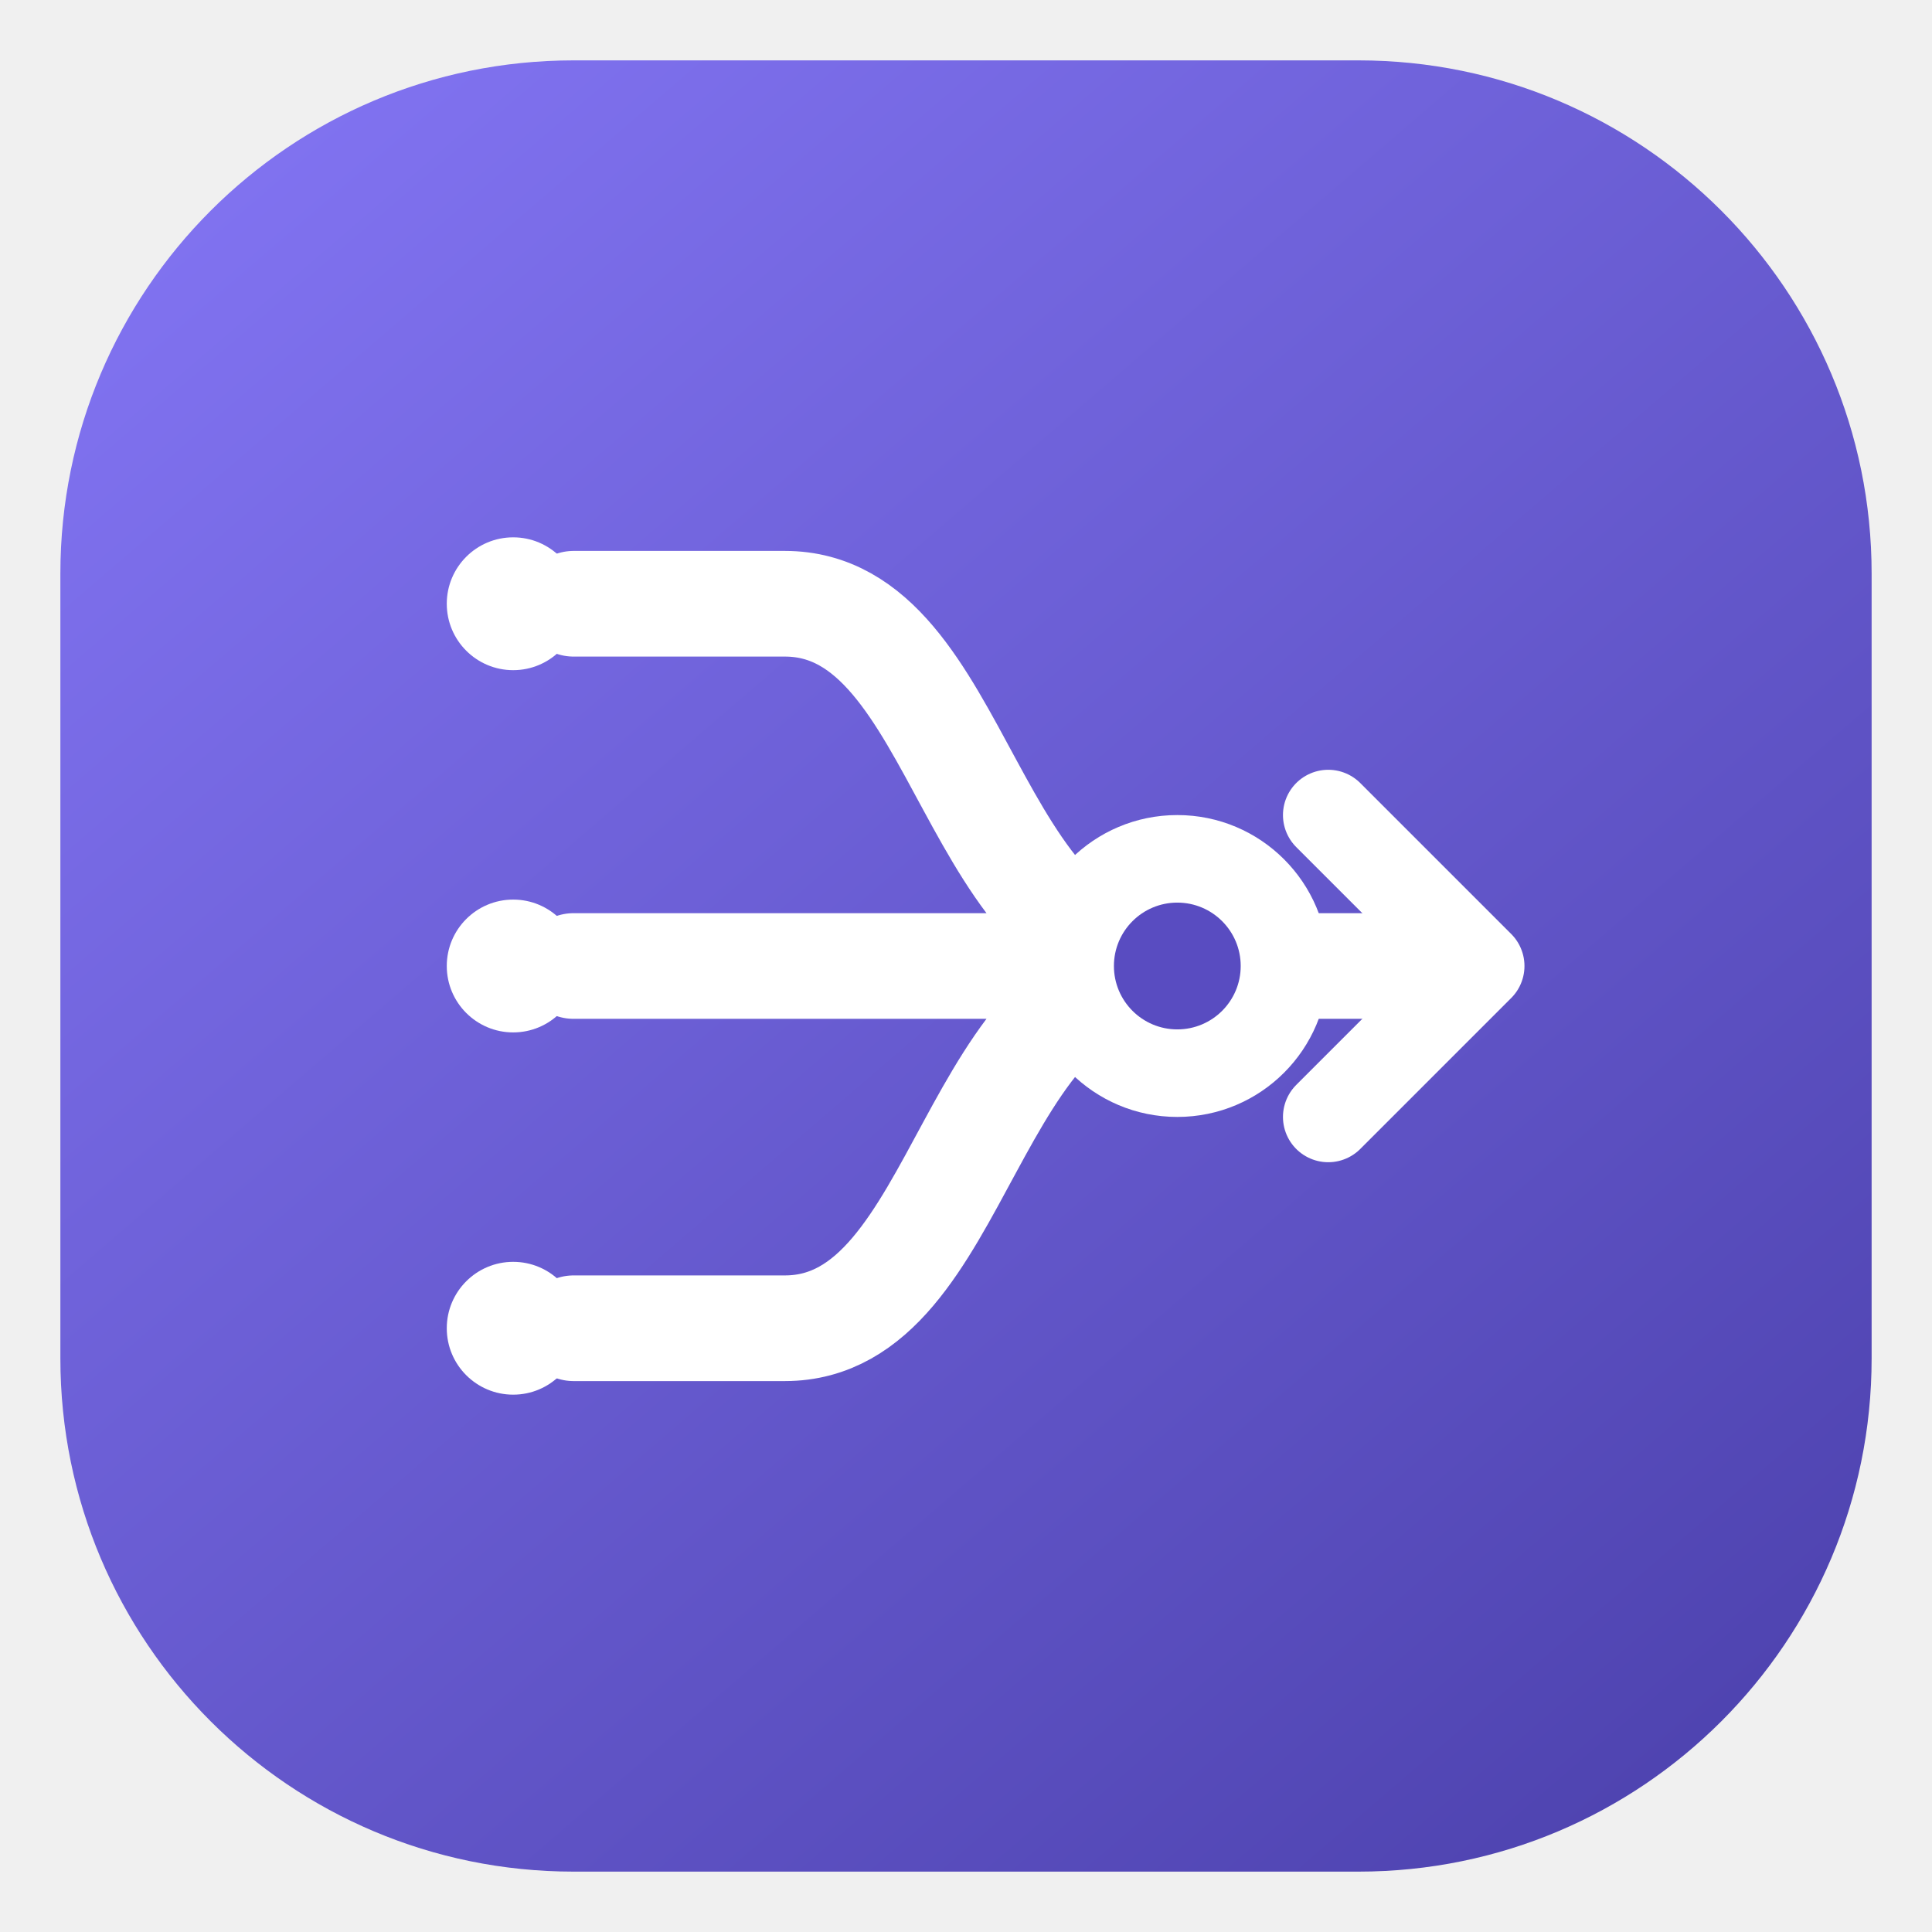
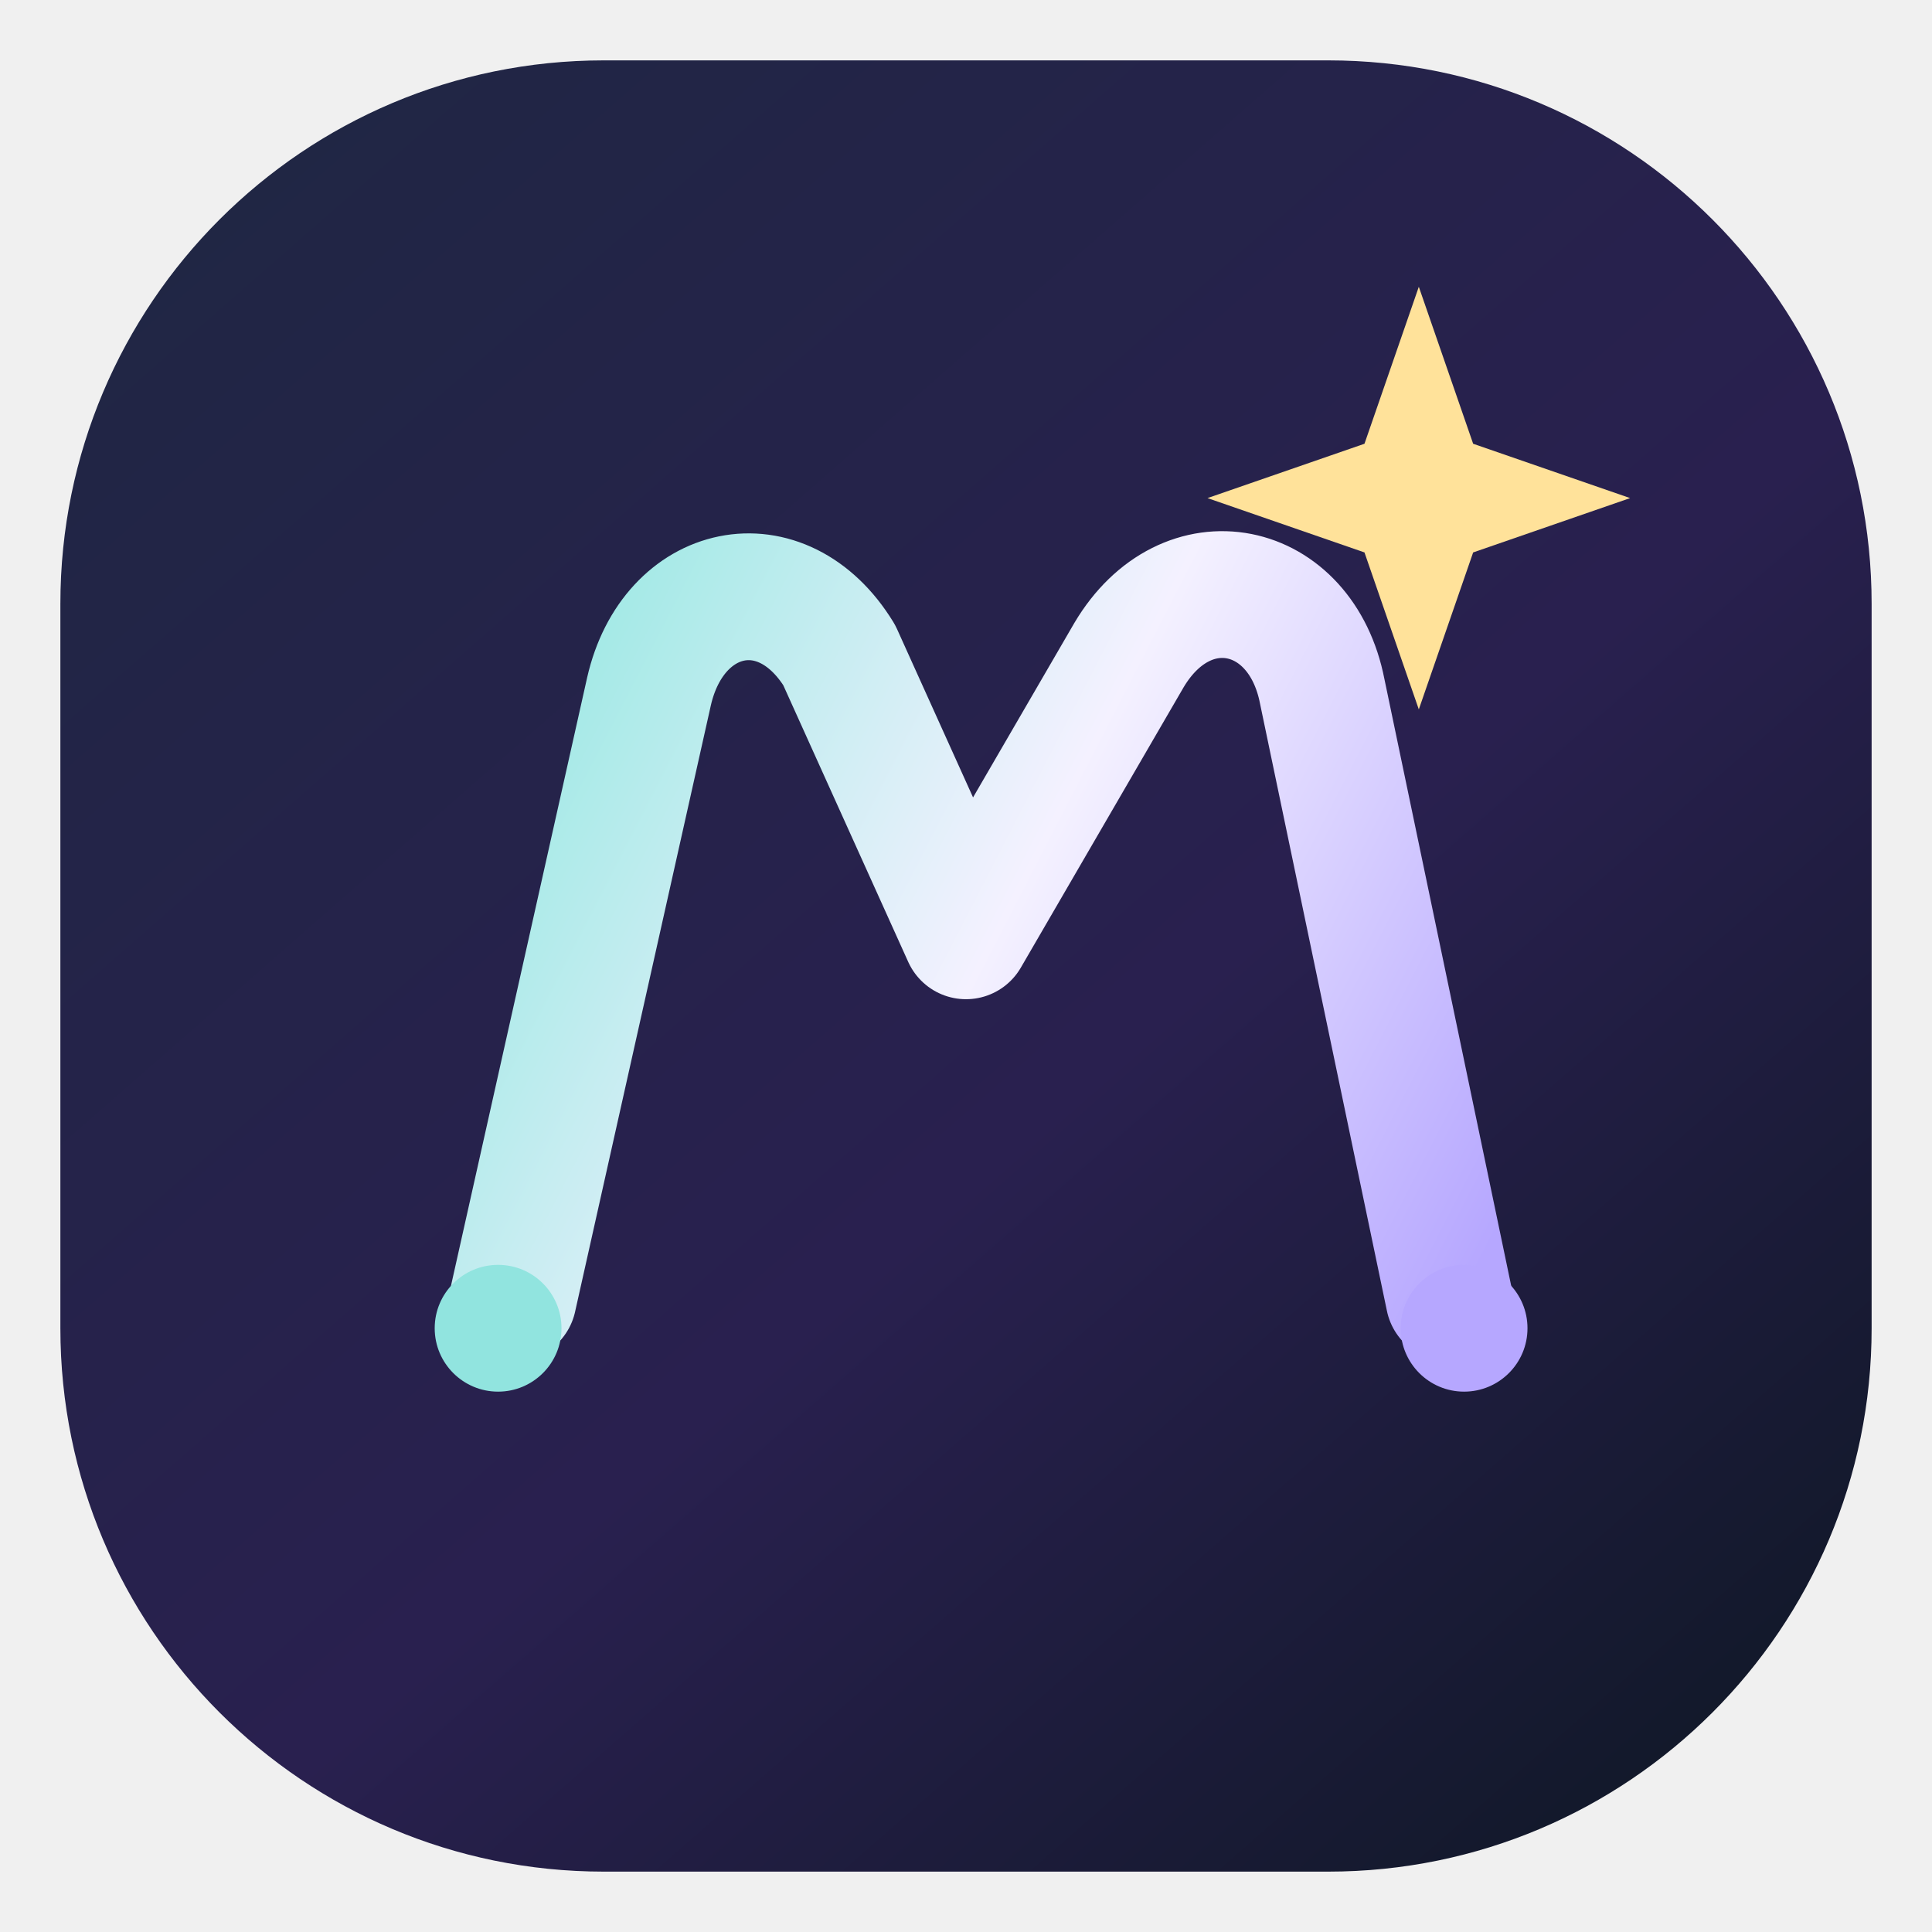
<svg xmlns="http://www.w3.org/2000/svg" viewBox="0 0 64 64">
  <defs>
-     <linearGradient id="b" x1="8" y1="4" x2="57" y2="61" gradientUnits="userSpaceOnUse">
-       <stop stop-color="#8173F1" />
-       <stop offset="1" stop-color="#4D42AE" />
+     <linearGradient id="tile" x1="8" y1="5" x2="57" y2="61" gradientUnits="userSpaceOnUse">
+       <stop stop-color="#202644" />
+       <stop offset=".56" stop-color="#29204F" />
+       <stop offset="1" stop-color="#101827" />
+     </linearGradient>
+     <linearGradient id="rune" x1="16" y1="25" x2="49" y2="42" gradientUnits="userSpaceOnUse">
+       <stop stop-color="#9DE9E4" />
+       <stop offset=".48" stop-color="#F4F1FF" />
+       <stop offset="1" stop-color="#B6A7FF" />
    </linearGradient>
  </defs>
-   <rect x="2" y="2" width="60" height="60" rx="17" fill="url(#b)" />
-   <path d="M19 20h7c6 0 6 12 13 12h7M19 32h27M19 44h7c6 0 6-12 13-12" fill="none" stroke="#fff" stroke-linecap="round" stroke-linejoin="round" stroke-width="3.5" />
-   <circle cx="17" cy="20" r="2.2" fill="#fff" />
-   <circle cx="17" cy="32" r="2.2" fill="#fff" />
-   <circle cx="17" cy="44" r="2.2" fill="#fff" />
-   <circle cx="39" cy="32" r="5" fill="#fff" />
-   <circle cx="39" cy="32" r="2.1" fill="#594CC1" />
-   <path d="m44 27 5 5-5 5" fill="none" stroke="#fff" stroke-linecap="round" stroke-linejoin="round" stroke-width="3" />
+   <rect x="2" y="2" width="60" height="60" rx="18" fill="url(#tile)" />
+   <path d="m17 43 4.5-20.1c.8-3.5 4.4-4.3 6.3-1.2L32 31l5.4-9.3c1.9-3.2 5.7-2.4 6.4 1.2L48 43" fill="none" stroke="url(#rune)" stroke-linecap="round" stroke-linejoin="round" stroke-width="4.2" />
+   <circle cx="16.5" cy="44" r="2.1" fill="#91E4DF" />
+   <circle cx="48.5" cy="44" r="2.1" fill="#B6A7FF" />
+   <path d="m47 9.5 1.8 5.2 5.2 1.8-5.2 1.8-1.8 5.2-1.8-5.2-5.2-1.8 5.2-1.8L47 9.5Z" fill="#FFE29A" />
</svg>
